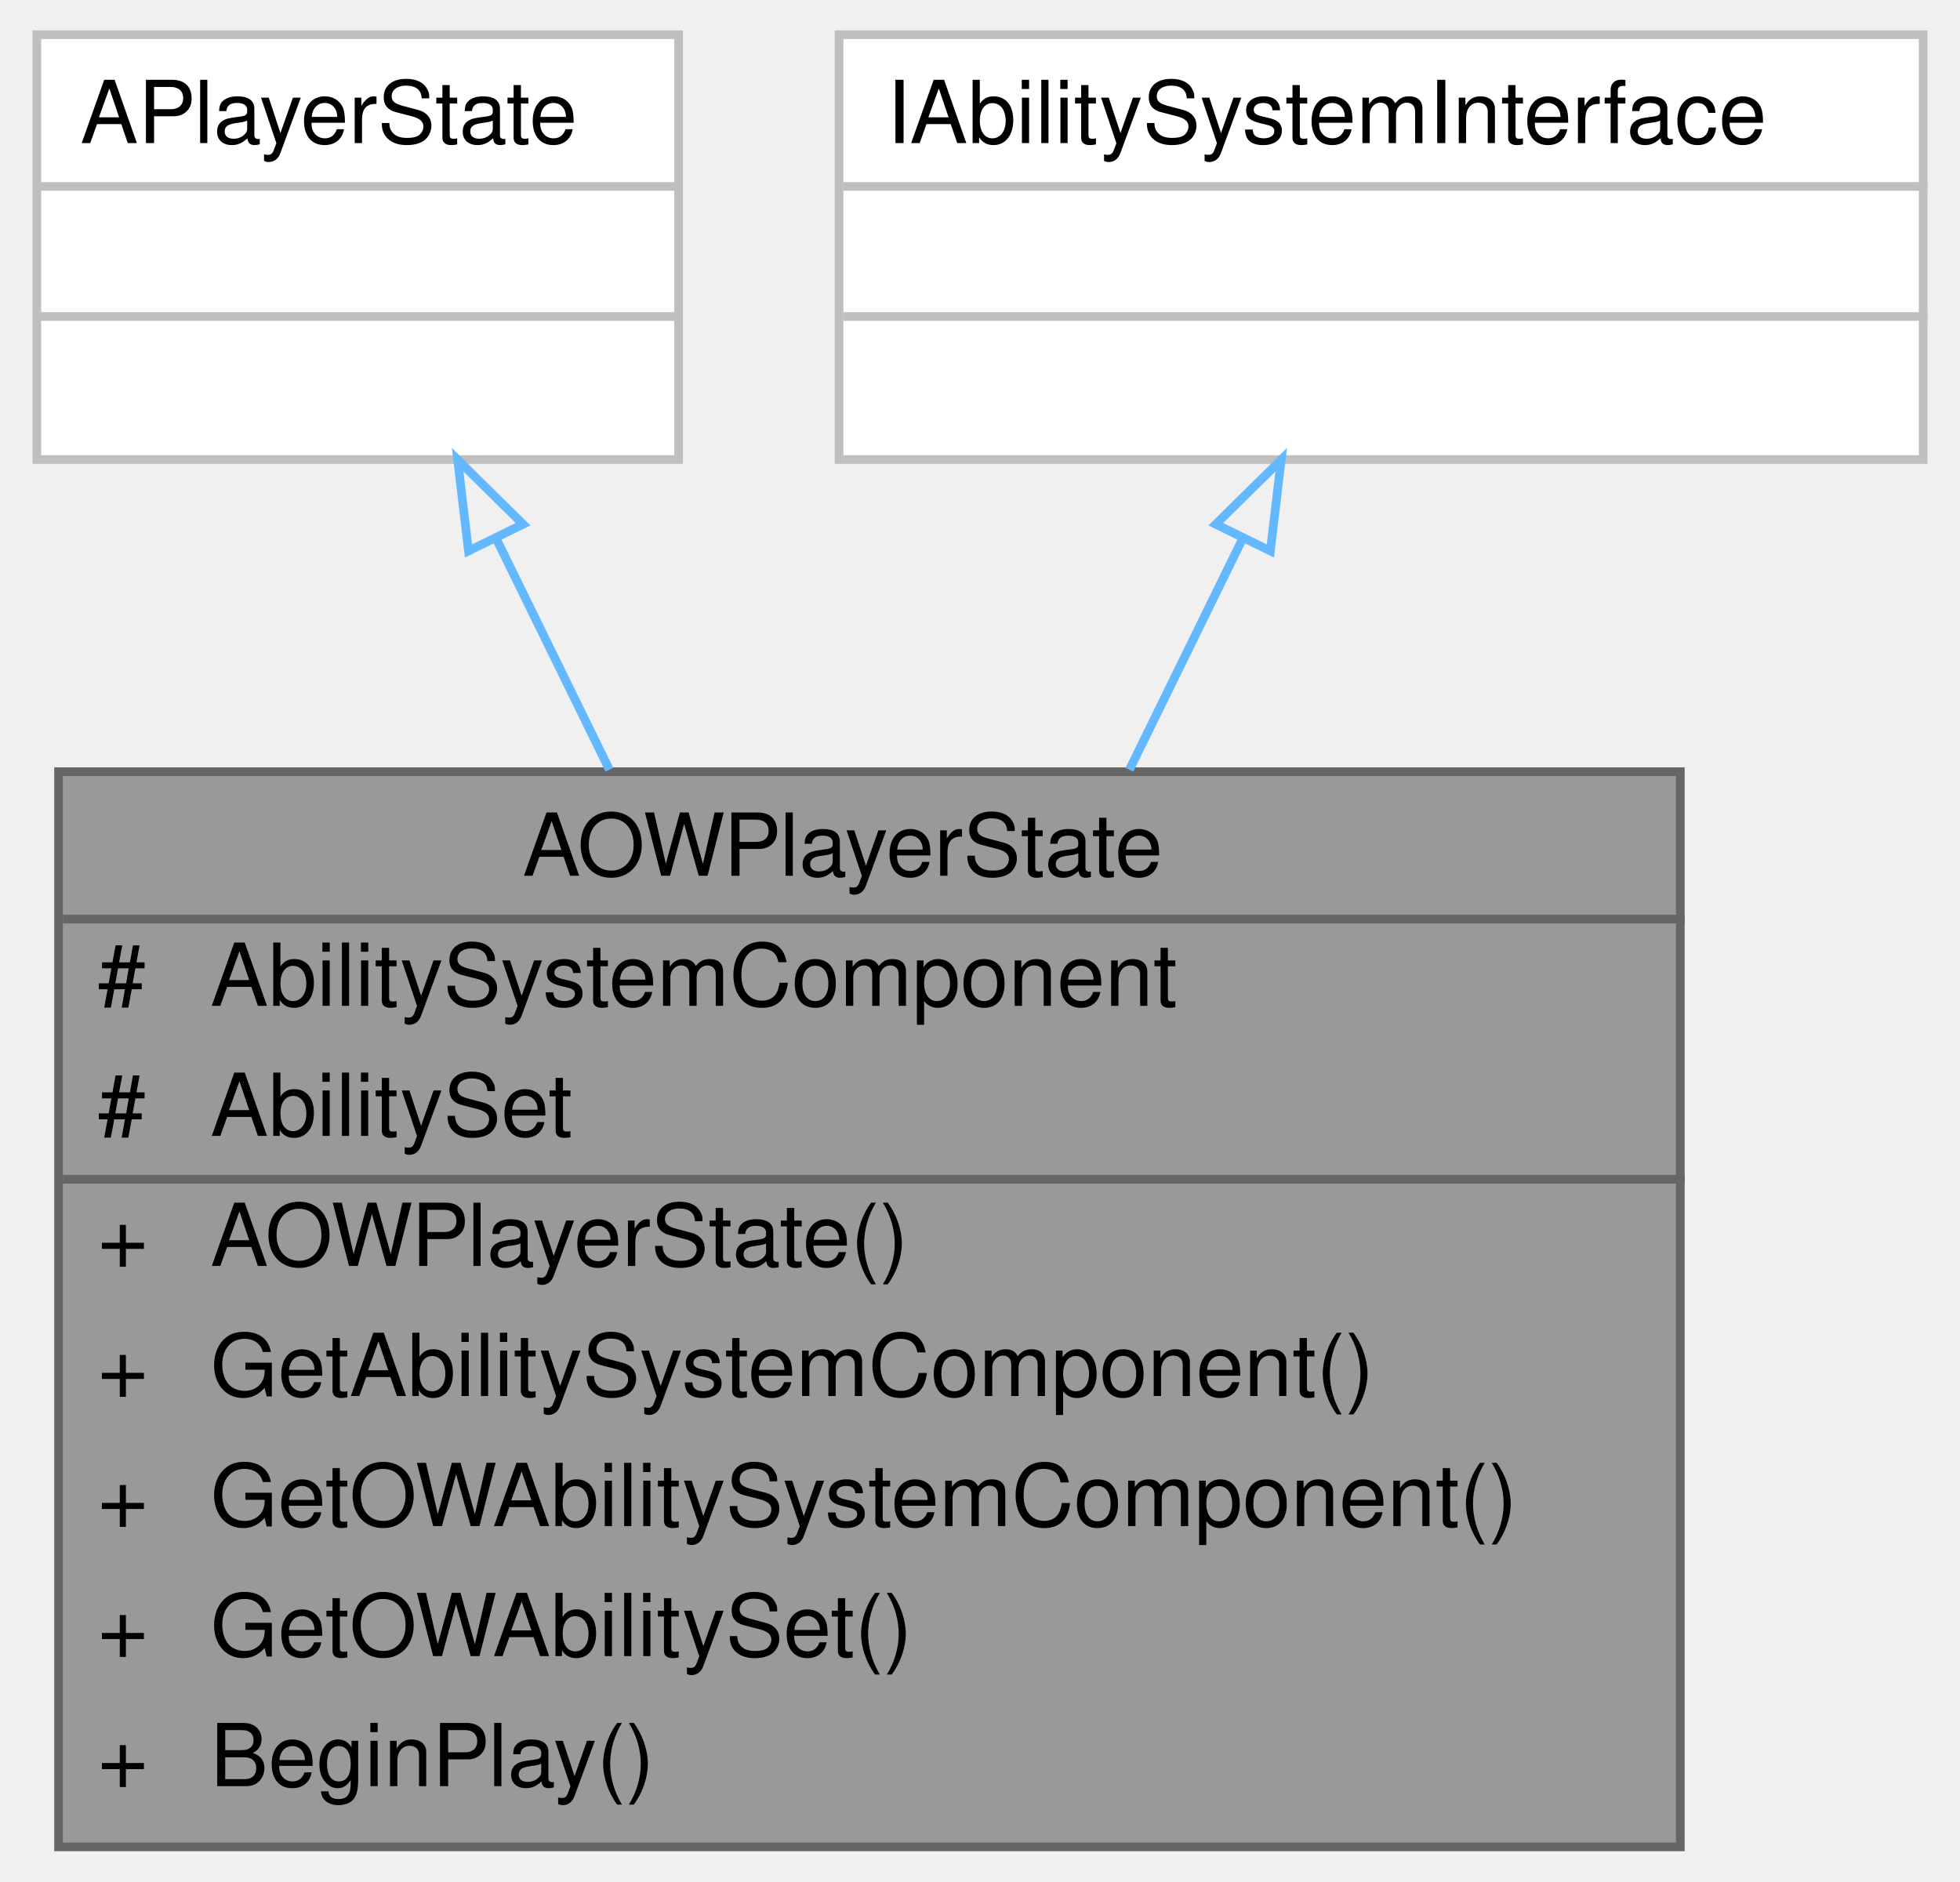
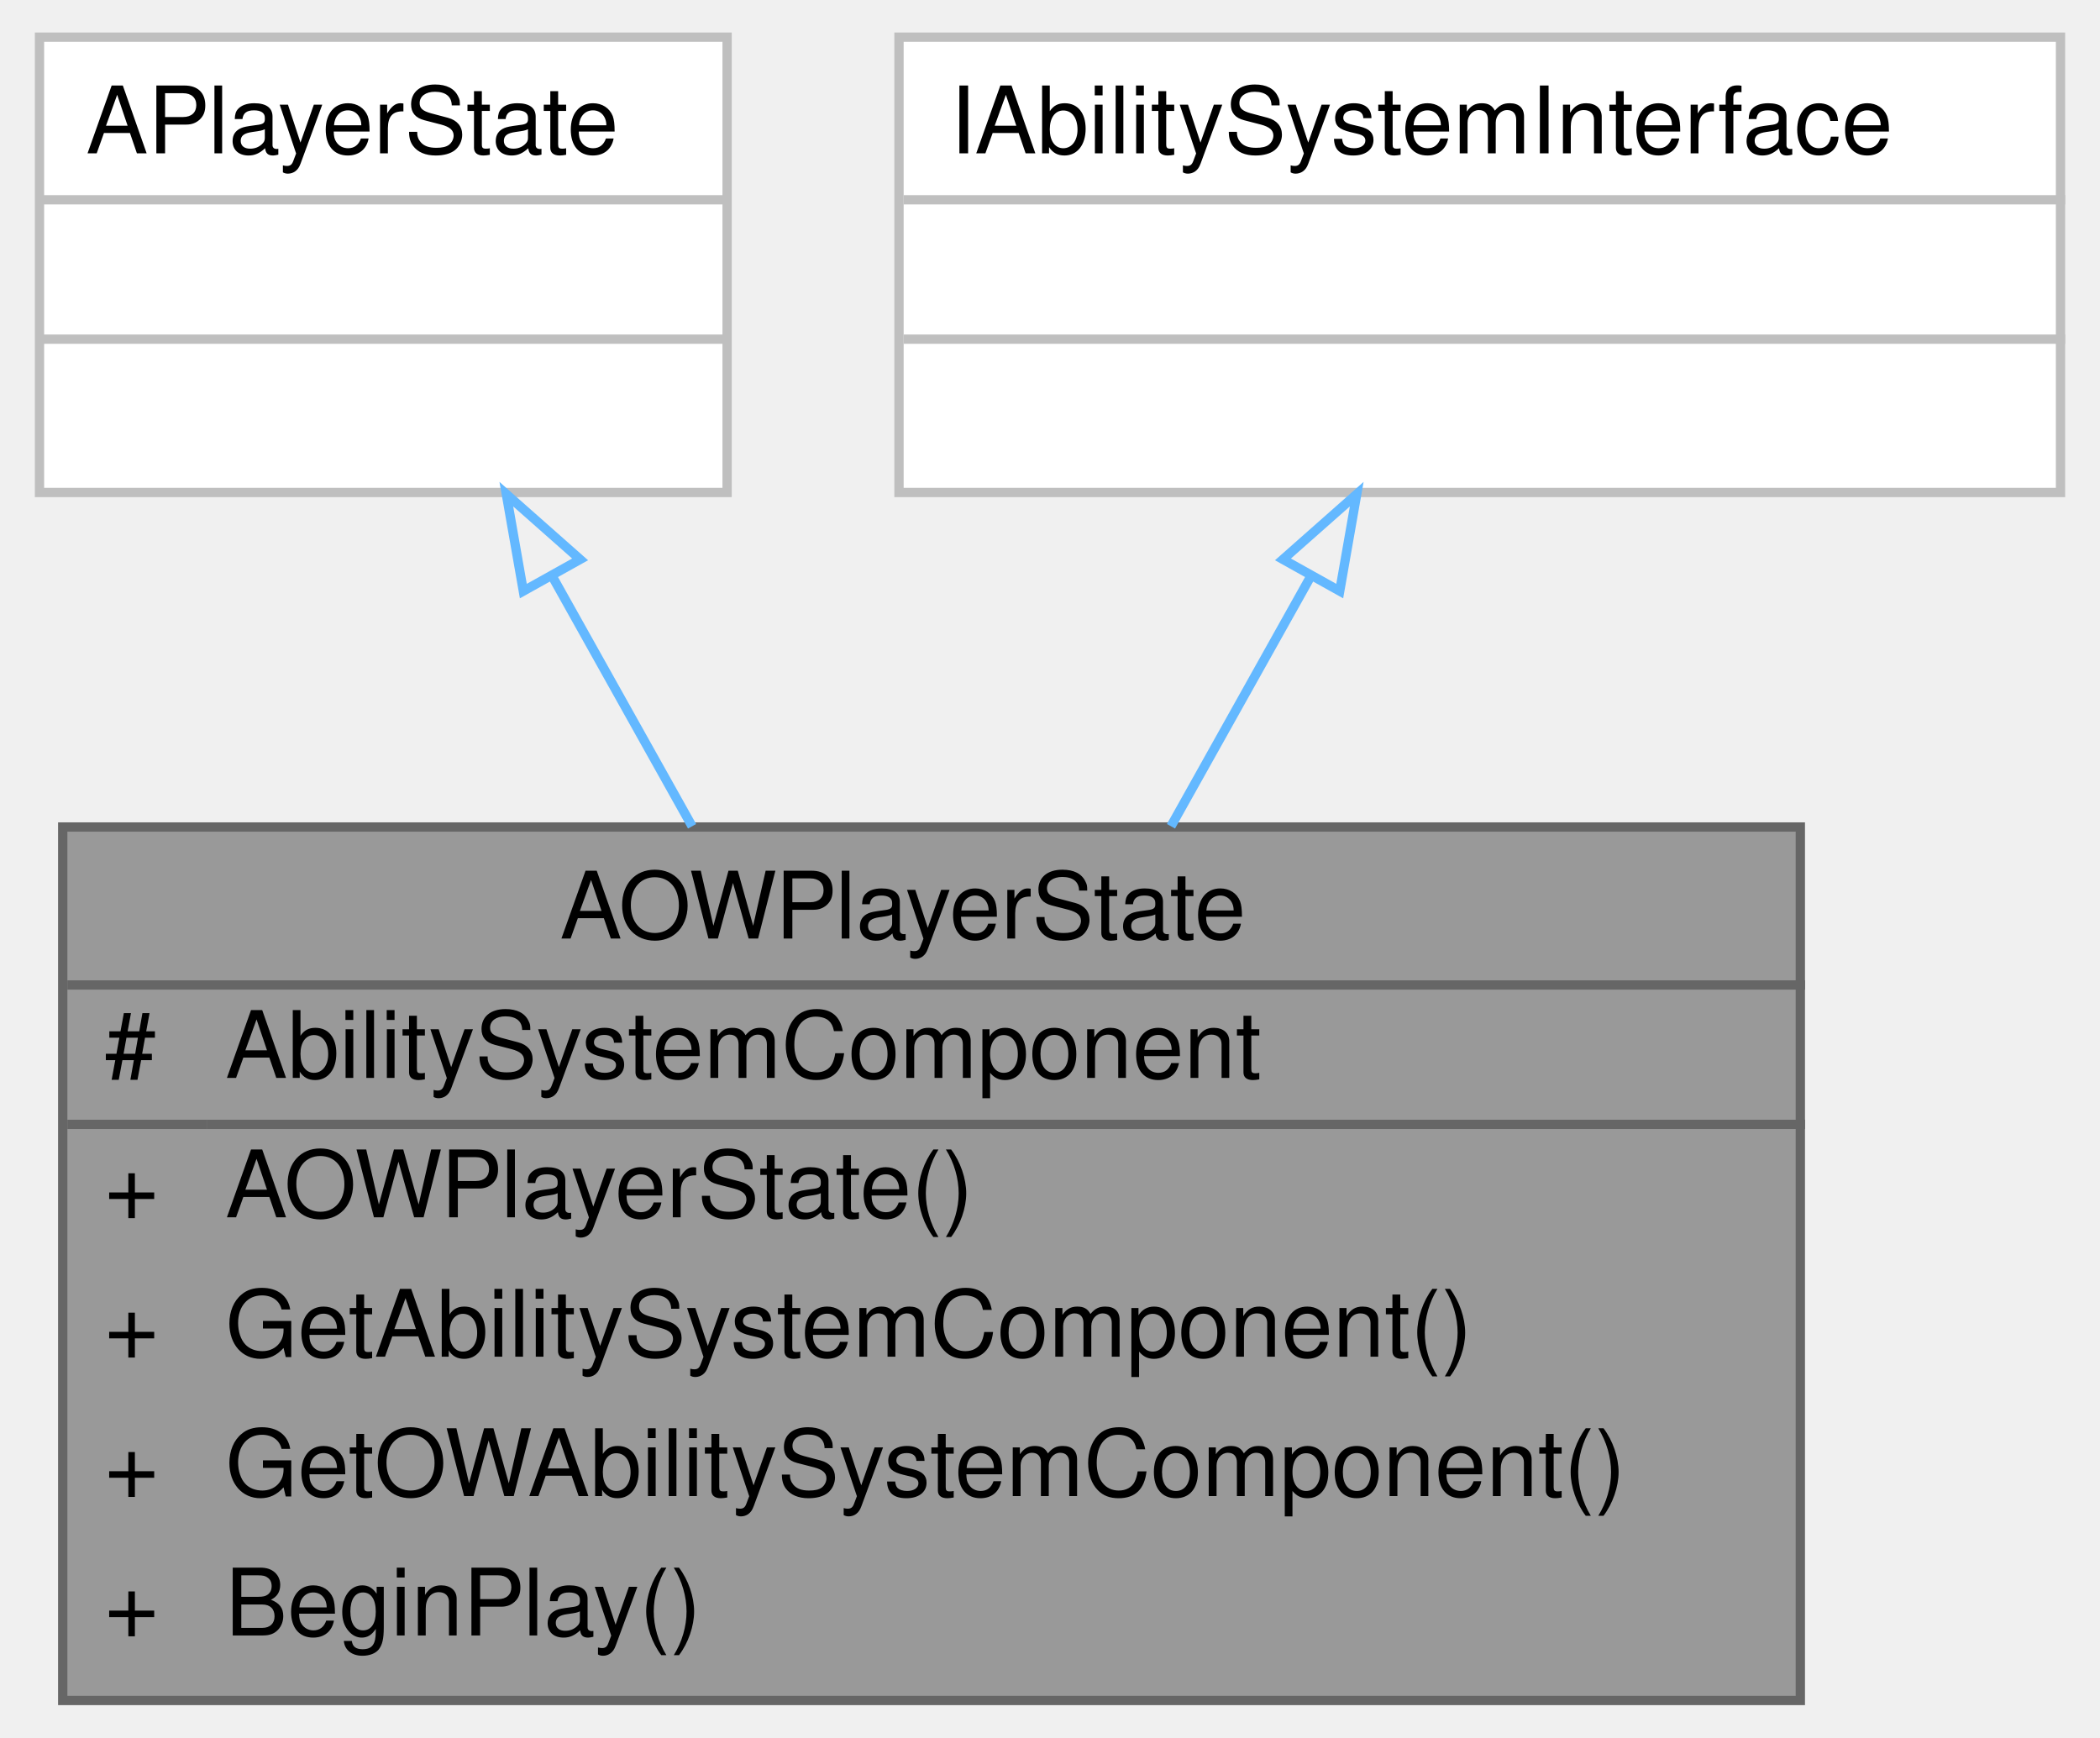
- <svg xmlns="http://www.w3.org/2000/svg" xmlns:xlink="http://www.w3.org/1999/xlink" width="226pt" height="217pt" viewBox="0.00 0.00 225.50 217.00">
-   <g id="graph0" class="graph" transform="scale(1 1) rotate(0) translate(4 213)">
+ <svg xmlns="http://www.w3.org/2000/svg" xmlns:xlink="http://www.w3.org/1999/xlink" width="226pt" height="187pt" viewBox="0.00 0.00 225.50 187.00">
+   <g id="graph0" class="graph" transform="scale(1 1) rotate(0) translate(4 183)">
    <g id="Node000001" class="node">
      <g id="a_Node000001">
        <a xlink:title=" ">
-           <polygon fill="#999999" stroke="transparent" points="189.5,-124 2.5,-124 2.5,0 189.5,0 189.5,-124" />
-           <text text-anchor="start" x="56" y="-112" font-family="Helvetica,sans-Serif" font-size="10.00">AOWPlayerState</text>
-           <text text-anchor="start" x="7" y="-97" font-family="Helvetica,sans-Serif" font-size="10.00">#</text>
-           <text text-anchor="start" x="20" y="-97" font-family="Helvetica,sans-Serif" font-size="10.00">AbilitySystemComponent</text>
-           <text text-anchor="start" x="7" y="-82" font-family="Helvetica,sans-Serif" font-size="10.00">#</text>
-           <text text-anchor="start" x="20" y="-82" font-family="Helvetica,sans-Serif" font-size="10.00">AbilitySet</text>
-           <text text-anchor="start" x="7" y="-67" font-family="Helvetica,sans-Serif" font-size="10.00">+</text>
-           <text text-anchor="start" x="20" y="-67" font-family="Helvetica,sans-Serif" font-size="10.00">AOWPlayerState()</text>
+           <polygon fill="#999999" stroke="transparent" points="189.5,-94 2.5,-94 2.5,0 189.5,0 189.5,-94" />
+           <text text-anchor="start" x="56" y="-82" font-family="Helvetica,sans-Serif" font-size="10.00">AOWPlayerState</text>
+           <text text-anchor="start" x="7" y="-67" font-family="Helvetica,sans-Serif" font-size="10.00">#</text>
+           <text text-anchor="start" x="20" y="-67" font-family="Helvetica,sans-Serif" font-size="10.00">AbilitySystemComponent</text>
          <text text-anchor="start" x="7" y="-52" font-family="Helvetica,sans-Serif" font-size="10.00">+</text>
-           <text text-anchor="start" x="20" y="-52" font-family="Helvetica,sans-Serif" font-size="10.00">GetAbilitySystemComponent()</text>
+           <text text-anchor="start" x="20" y="-52" font-family="Helvetica,sans-Serif" font-size="10.00">AOWPlayerState()</text>
          <text text-anchor="start" x="7" y="-37" font-family="Helvetica,sans-Serif" font-size="10.00">+</text>
-           <text text-anchor="start" x="20" y="-37" font-family="Helvetica,sans-Serif" font-size="10.00">GetOWAbilitySystemComponent()</text>
+           <text text-anchor="start" x="20" y="-37" font-family="Helvetica,sans-Serif" font-size="10.00">GetAbilitySystemComponent()</text>
          <text text-anchor="start" x="7" y="-22" font-family="Helvetica,sans-Serif" font-size="10.00">+</text>
-           <text text-anchor="start" x="20" y="-22" font-family="Helvetica,sans-Serif" font-size="10.00">GetOWAbilitySet()</text>
+           <text text-anchor="start" x="20" y="-22" font-family="Helvetica,sans-Serif" font-size="10.00">GetOWAbilitySystemComponent()</text>
          <text text-anchor="start" x="7" y="-7" font-family="Helvetica,sans-Serif" font-size="10.00">+</text>
          <text text-anchor="start" x="20" y="-7" font-family="Helvetica,sans-Serif" font-size="10.00">BeginPlay()</text>
-           <polygon fill="#666666" stroke="#666666" points="3,-107 3,-107 190,-107 190,-107 3,-107" />
-           <polygon fill="#666666" stroke="#666666" points="3,-77 3,-77 18,-77 18,-77 3,-77" />
-           <polygon fill="#666666" stroke="#666666" points="18,-77 18,-77 190,-77 190,-77 18,-77" />
-           <polygon fill="none" stroke="#666666" points="2.5,0 2.5,-124 189.5,-124 189.5,0 2.5,0" />
+           <polygon fill="#666666" stroke="#666666" points="3,-77 3,-77 190,-77 190,-77 3,-77" />
+           <polygon fill="#666666" stroke="#666666" points="3,-62 3,-62 18,-62 18,-62 3,-62" />
+           <polygon fill="#666666" stroke="#666666" points="18,-62 18,-62 190,-62 190,-62 18,-62" />
+           <polygon fill="none" stroke="#666666" points="2.5,0 2.5,-94 189.5,-94 189.5,0 2.5,0" />
        </a>
      </g>
    </g>
    <g id="Node000002" class="node">
      <g id="a_Node000002">
        <a xlink:title=" ">
-           <polygon fill="white" stroke="transparent" points="74,-209 0,-209 0,-160 74,-160 74,-209" />
-           <text text-anchor="start" x="5" y="-196.5" font-family="Helvetica,sans-Serif" font-size="10.00">APlayerState</text>
-           <text text-anchor="start" x="35" y="-181.5" font-family="Helvetica,sans-Serif" font-size="10.00"> </text>
-           <text text-anchor="start" x="35" y="-166.5" font-family="Helvetica,sans-Serif" font-size="10.00"> </text>
-           <polygon fill="#bfbfbf" stroke="#bfbfbf" points="0,-191.5 0,-191.5 74,-191.5 74,-191.5 0,-191.5" />
-           <polygon fill="#bfbfbf" stroke="#bfbfbf" points="0,-176.5 0,-176.5 74,-176.5 74,-176.5 0,-176.5" />
-           <polygon fill="none" stroke="#bfbfbf" points="0,-160 0,-209 74,-209 74,-160 0,-160" />
+           <polygon fill="white" stroke="transparent" points="74,-179 0,-179 0,-130 74,-130 74,-179" />
+           <text text-anchor="start" x="5" y="-166.5" font-family="Helvetica,sans-Serif" font-size="10.00">APlayerState</text>
+           <text text-anchor="start" x="35" y="-151.5" font-family="Helvetica,sans-Serif" font-size="10.00"> </text>
+           <text text-anchor="start" x="35" y="-136.5" font-family="Helvetica,sans-Serif" font-size="10.00"> </text>
+           <polygon fill="#bfbfbf" stroke="#bfbfbf" points="0,-161.5 0,-161.5 74,-161.5 74,-161.5 0,-161.5" />
+           <polygon fill="#bfbfbf" stroke="#bfbfbf" points="0,-146.5 0,-146.5 74,-146.5 74,-146.5 0,-146.5" />
+           <polygon fill="none" stroke="#bfbfbf" points="0,-130 0,-179 74,-179 74,-130 0,-130" />
        </a>
      </g>
    </g>
    <g id="edge1_Node000001_Node000002" class="edge">
      <g id="a_edge1_Node000001_Node000002">
        <a xlink:title=" ">
-           <path fill="none" stroke="#63b8ff" d="M53.03,-150.75C57.07,-142.5 61.54,-133.38 66.02,-124.23" />
-           <polygon fill="none" stroke="#63b8ff" points="49.77,-149.46 48.52,-159.98 56.06,-152.54 49.77,-149.46" />
+           <path fill="none" stroke="#63b8ff" d="M55.19,-120.97C59.95,-112.47 65.16,-103.14 70.23,-94.08" />
+           <polygon fill="none" stroke="#63b8ff" points="52.07,-119.39 50.24,-129.82 58.18,-122.8 52.07,-119.39" />
        </a>
      </g>
    </g>
    <g id="Node000003" class="node">
      <g id="a_Node000003">
        <a xlink:title=" ">
-           <polygon fill="white" stroke="transparent" points="217.5,-209 92.5,-209 92.5,-160 217.5,-160 217.5,-209" />
-           <text text-anchor="start" x="98" y="-196.5" font-family="Helvetica,sans-Serif" font-size="10.00">IAbilitySystemInterface</text>
-           <text text-anchor="start" x="153.5" y="-181.5" font-family="Helvetica,sans-Serif" font-size="10.00"> </text>
-           <text text-anchor="start" x="153.5" y="-166.5" font-family="Helvetica,sans-Serif" font-size="10.00"> </text>
-           <polygon fill="#bfbfbf" stroke="#bfbfbf" points="93,-191.5 93,-191.5 218,-191.5 218,-191.5 93,-191.5" />
-           <polygon fill="#bfbfbf" stroke="#bfbfbf" points="93,-176.5 93,-176.5 218,-176.5 218,-176.5 93,-176.5" />
-           <polygon fill="none" stroke="#bfbfbf" points="92.5,-160 92.5,-209 217.5,-209 217.5,-160 92.5,-160" />
+           <polygon fill="white" stroke="transparent" points="217.5,-179 92.5,-179 92.5,-130 217.5,-130 217.5,-179" />
+           <text text-anchor="start" x="98" y="-166.5" font-family="Helvetica,sans-Serif" font-size="10.00">IAbilitySystemInterface</text>
+           <text text-anchor="start" x="153.5" y="-151.5" font-family="Helvetica,sans-Serif" font-size="10.00"> </text>
+           <text text-anchor="start" x="153.5" y="-136.5" font-family="Helvetica,sans-Serif" font-size="10.00"> </text>
+           <polygon fill="#bfbfbf" stroke="#bfbfbf" points="93,-161.5 93,-161.5 218,-161.5 218,-161.5 93,-161.5" />
+           <polygon fill="#bfbfbf" stroke="#bfbfbf" points="93,-146.5 93,-146.5 218,-146.5 218,-146.5 93,-146.5" />
+           <polygon fill="none" stroke="#bfbfbf" points="92.5,-130 92.5,-179 217.5,-179 217.5,-130 92.5,-130" />
        </a>
      </g>
    </g>
    <g id="edge2_Node000001_Node000003" class="edge">
      <g id="a_edge2_Node000001_Node000003">
        <a xlink:title=" ">
-           <path fill="none" stroke="#63b8ff" d="M138.97,-150.75C134.93,-142.5 130.46,-133.38 125.98,-124.23" />
-           <polygon fill="none" stroke="#63b8ff" points="135.94,-152.54 143.48,-159.98 142.23,-149.46 135.94,-152.54" />
+           <path fill="none" stroke="#63b8ff" d="M136.81,-120.97C132.05,-112.47 126.84,-103.14 121.77,-94.08" />
+           <polygon fill="none" stroke="#63b8ff" points="133.82,-122.8 141.76,-129.82 139.93,-119.39 133.82,-122.8" />
        </a>
      </g>
    </g>
  </g>
</svg>
